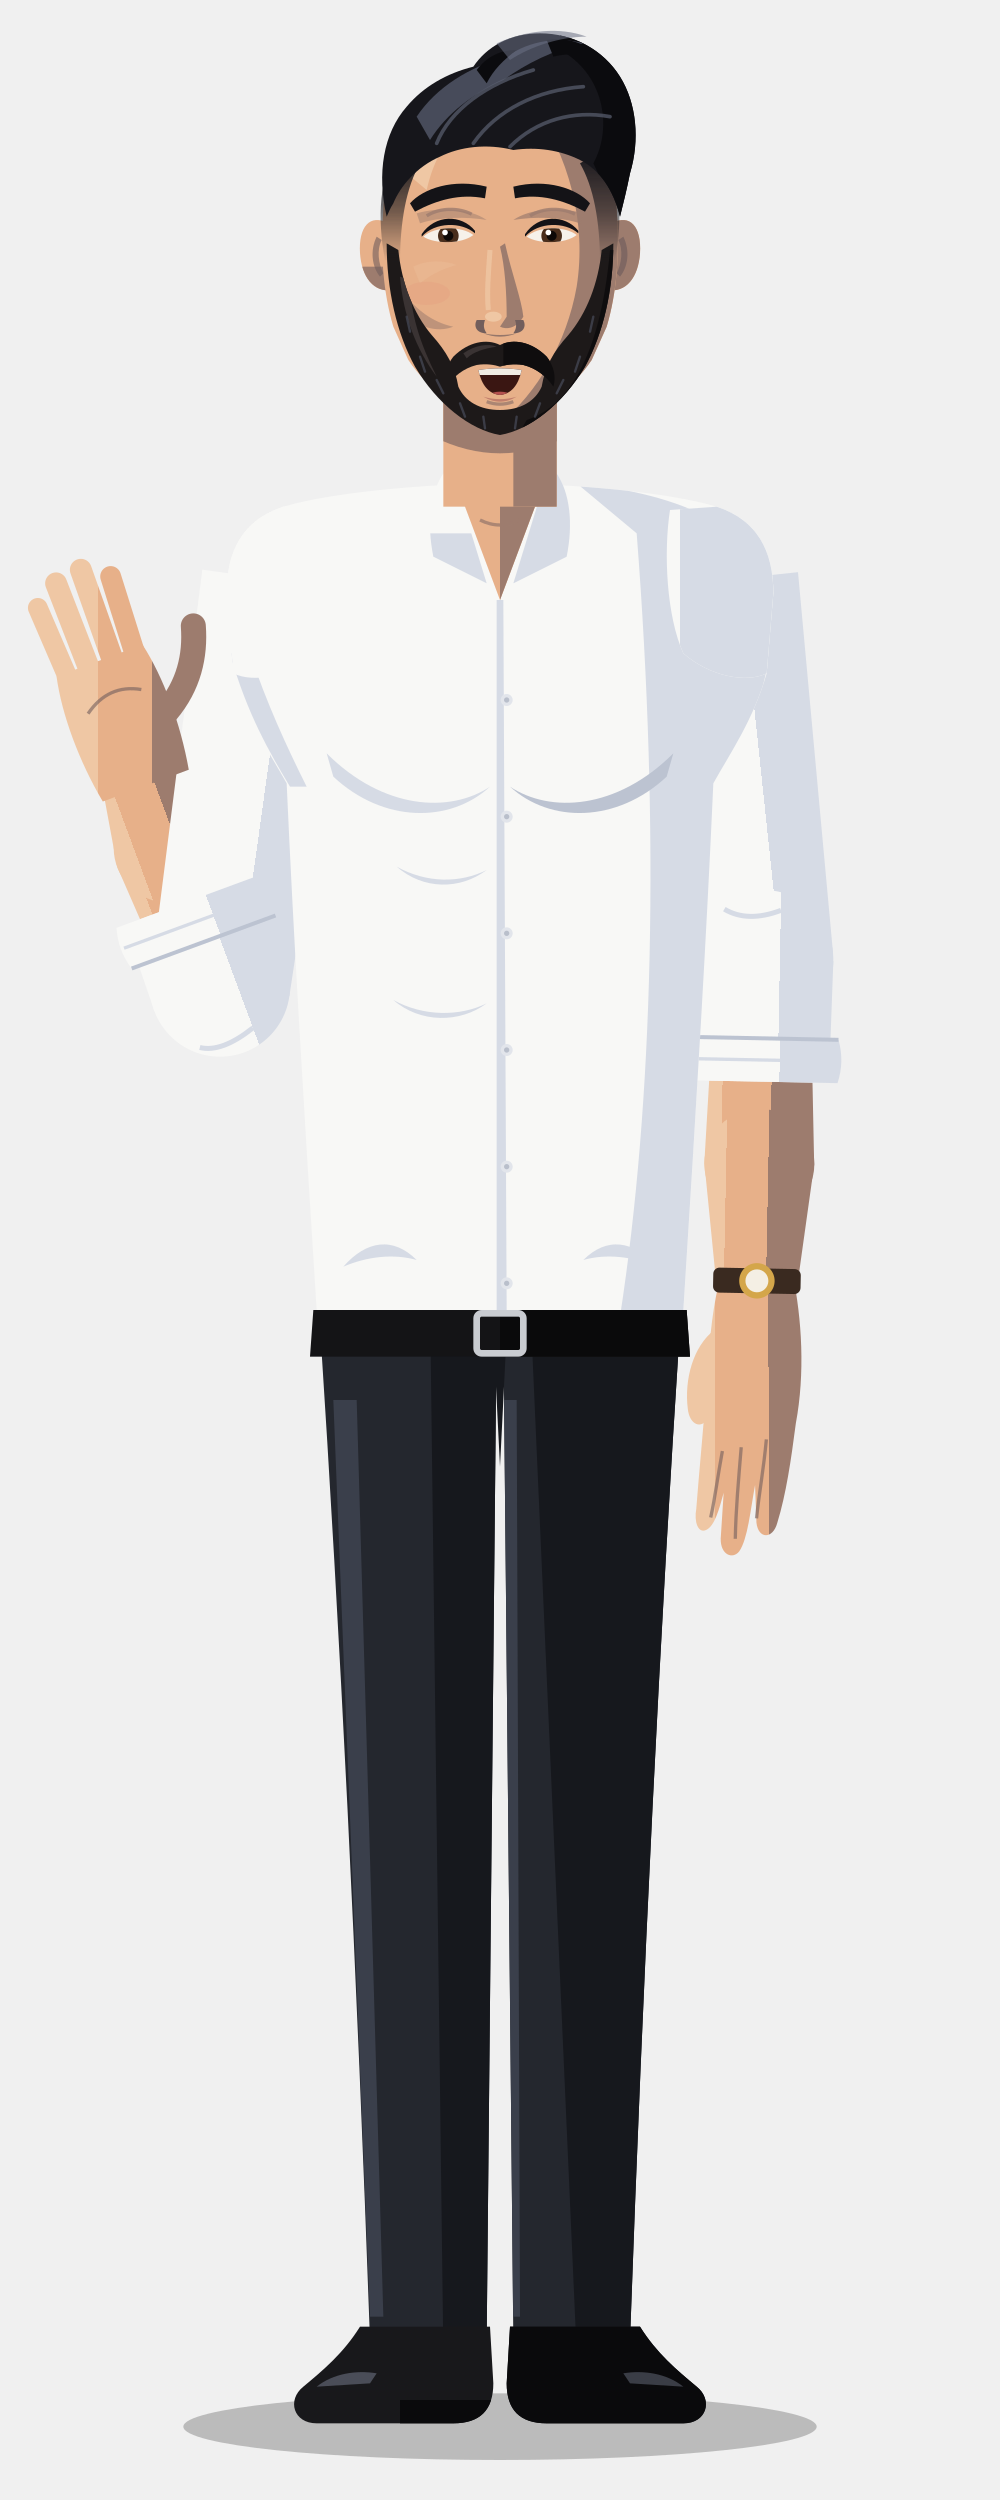
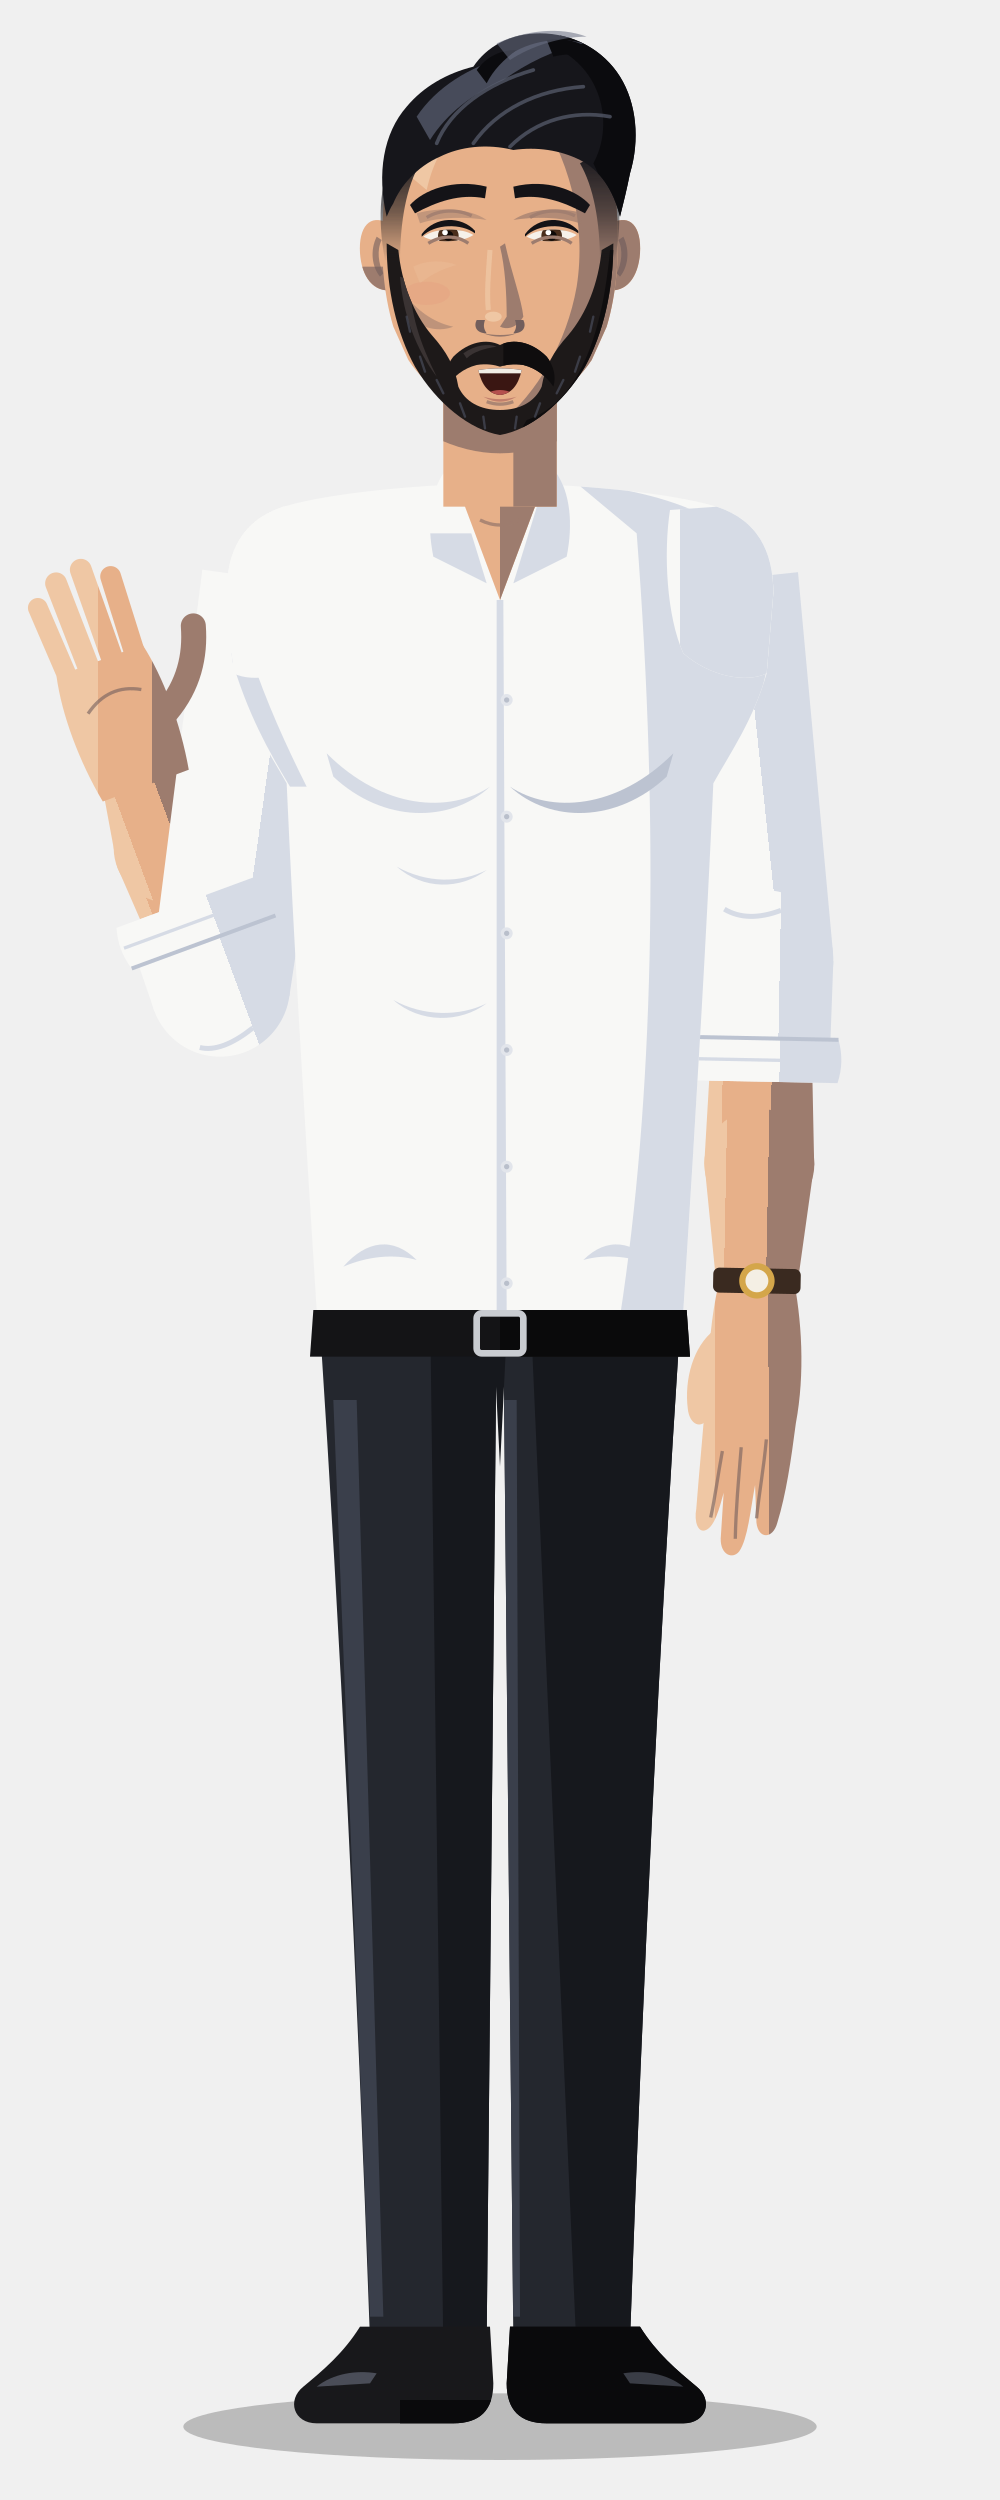
<svg xmlns="http://www.w3.org/2000/svg" viewBox="0 0 600 1500" width="600" height="1500">
  <defs>
    <linearGradient id="fade" x1="0" y1="0" x2="0" y2="1">
      <stop offset="0" stop-color="#16161b" stop-opacity="1" />
      <stop offset="0.55" stop-color="#16161b" stop-opacity="0.55" />
      <stop offset="1" stop-color="#16161b" stop-opacity="0" />
    </linearGradient>
    <clipPath id="c1">
      <path d="M192,796 L298,796 L292,1404 L222,1404 C214,1180 204,980 192,796 Z" />
    </clipPath>
    <clipPath id="c2">
      <path d="M 408,796 L 302,796 L 308,1404 L 378,1404 C 386,1180 396,980 408,796 Z" />
    </clipPath>
    <clipPath id="c3">
      <path d="M216,1396 L294,1396 L296,1430 C296,1446 288,1454 272,1454 L190,1454 C176,1454 172,1440 182,1432 C194,1422 206,1412 216,1396 Z" />
    </clipPath>
    <clipPath id="c4">
      <path d="M 384,1396 L 306,1396 L 304,1430 C 304,1446 312,1454 328,1454 L 410,1454 C 424,1454 428,1440 418,1432 C 406,1422 394,1412 384,1396 Z" />
    </clipPath>
    <linearGradient id="g5" gradientUnits="userSpaceOnUse" x1="77.1" y1="535.8" x2="137.2" y2="513.6">
      <stop offset="0" stop-color="#efc7a4" />
      <stop offset="0.14" stop-color="#efc7a4" />
      <stop offset="0.14" stop-color="#e7b089" />
      <stop offset="0.6" stop-color="#e7b089" />
      <stop offset="0.6" stop-color="#9d7c6e" />
      <stop offset="1" stop-color="#9d7c6e" />
    </linearGradient>
    <linearGradient id="g6" gradientUnits="userSpaceOnUse" x1="64.4" y1="488.3" x2="116.0" y2="469.2">
      <stop offset="0" stop-color="#efc7a4" />
      <stop offset="0.14" stop-color="#efc7a4" />
      <stop offset="0.14" stop-color="#e7b089" />
      <stop offset="0.6" stop-color="#e7b089" />
      <stop offset="0.6" stop-color="#9d7c6e" />
      <stop offset="1" stop-color="#9d7c6e" />
    </linearGradient>
    <linearGradient id="g7" gradientUnits="userSpaceOnUse" x1="105.9" y1="464.0" x2="192.1" y2="476.0">
      <stop offset="0" stop-color="#f8f8f6" />
      <stop offset="0.62" stop-color="#f8f8f6" />
      <stop offset="0.62" stop-color="#d6dbe5" />
      <stop offset="1" stop-color="#d6dbe5" />
    </linearGradient>
    <linearGradient id="g8" gradientUnits="userSpaceOnUse" x1="85.9" y1="586.9" x2="163.7" y2="558.1">
      <stop offset="0" stop-color="#f8f8f6" />
      <stop offset="0.62" stop-color="#f8f8f6" />
      <stop offset="0.62" stop-color="#d6dbe5" />
      <stop offset="1" stop-color="#d6dbe5" />
    </linearGradient>
    <linearGradient id="g9" gradientUnits="userSpaceOnUse" x1="74.4" y1="568.9" x2="160.8" y2="537.1">
      <stop offset="0" stop-color="#f8f8f6" />
      <stop offset="0.62" stop-color="#f8f8f6" />
      <stop offset="0.62" stop-color="#d6dbe5" />
      <stop offset="1" stop-color="#d6dbe5" />
    </linearGradient>
    <linearGradient id="g10" gradientUnits="userSpaceOnUse" x1="26.3" y1="9.7" x2="-26.3" y2="-9.7">
      <stop offset="0" stop-color="#efc7a4" />
      <stop offset="0.14" stop-color="#efc7a4" />
      <stop offset="0.14" stop-color="#e7b089" />
      <stop offset="0.6" stop-color="#e7b089" />
      <stop offset="0.6" stop-color="#9d7c6e" />
      <stop offset="1" stop-color="#9d7c6e" />
    </linearGradient>
    <linearGradient id="g11" gradientUnits="userSpaceOnUse" x1="424.1" y1="673.0" x2="488.0" y2="674.3">
      <stop offset="0" stop-color="#efc7a4" />
      <stop offset="0.14" stop-color="#efc7a4" />
      <stop offset="0.14" stop-color="#e7b089" />
      <stop offset="0.6" stop-color="#e7b089" />
      <stop offset="0.6" stop-color="#9d7c6e" />
      <stop offset="1" stop-color="#9d7c6e" />
    </linearGradient>
    <linearGradient id="g12" gradientUnits="userSpaceOnUse" x1="427.1" y1="743.6" x2="482.1" y2="744.7">
      <stop offset="0" stop-color="#efc7a4" />
      <stop offset="0.14" stop-color="#efc7a4" />
      <stop offset="0.14" stop-color="#e7b089" />
      <stop offset="0.6" stop-color="#e7b089" />
      <stop offset="0.6" stop-color="#9d7c6e" />
      <stop offset="1" stop-color="#9d7c6e" />
    </linearGradient>
    <linearGradient id="g13" gradientUnits="userSpaceOnUse" x1="402.7" y1="466.6" x2="489.3" y2="457.4">
      <stop offset="0" stop-color="#f8f8f6" />
      <stop offset="0.62" stop-color="#f8f8f6" />
      <stop offset="0.62" stop-color="#d6dbe5" />
      <stop offset="1" stop-color="#d6dbe5" />
    </linearGradient>
    <linearGradient id="g14" gradientUnits="userSpaceOnUse" x1="415.9" y1="605.2" x2="498.9" y2="606.8">
      <stop offset="0" stop-color="#f8f8f6" />
      <stop offset="0.62" stop-color="#f8f8f6" />
      <stop offset="0.62" stop-color="#d6dbe5" />
      <stop offset="1" stop-color="#d6dbe5" />
    </linearGradient>
    <linearGradient id="g15" gradientUnits="userSpaceOnUse" x1="410.8" y1="635.1" x2="502.8" y2="636.9">
      <stop offset="0" stop-color="#f8f8f6" />
      <stop offset="0.62" stop-color="#f8f8f6" />
      <stop offset="0.62" stop-color="#d6dbe5" />
      <stop offset="1" stop-color="#d6dbe5" />
    </linearGradient>
    <linearGradient id="g16" gradientUnits="userSpaceOnUse" x1="28.0" y1="0.6" x2="-28.0" y2="-0.6">
      <stop offset="0" stop-color="#efc7a4" />
      <stop offset="0.14" stop-color="#efc7a4" />
      <stop offset="0.14" stop-color="#e7b089" />
      <stop offset="0.6" stop-color="#e7b089" />
      <stop offset="0.6" stop-color="#9d7c6e" />
      <stop offset="1" stop-color="#9d7c6e" />
    </linearGradient>
    <clipPath id="c17">
      <path d="M300,290 C268,290 204,294 170,304 C146,312 136,330 136,356 L140,404 C148,432 162,452 172,470 C176,560 182,660 190,786 L410,786 C418,660 424,560 428,470 C438,452 452,432 460,404 L464,356 C464,330 454,312 430,304 C396,294 332,290 300,290 Z" />
    </clipPath>
    <clipPath id="c18">
      <path d="M276,296 L324,296 L300,360 Z" />
    </clipPath>
    <clipPath id="c19">
      <path d="M266,284 C258,296 256,314 260,334 L292,350 L276,298 Z" />
    </clipPath>
    <clipPath id="c20">
      <path d="M 334,284 C 342,296 344,314 340,334 L 308,350 L 324,298 Z" />
    </clipPath>
    <clipPath id="c21">
      <path d="M188,786 L412,786 L414,814 L186,814 Z" />
    </clipPath>
    <clipPath id="c22">
      <path d="M170,304 C146,312 136,330 136,356 L140,404 C152,410 174,406 190,392 C200,370 202,332 198,306 Z" />
    </clipPath>
    <clipPath id="c23">
      <path d="M 430,304 C 454,312 464,330 464,356 L 460,404 C 448,410 426,406 410,392 C 400,370 398,332 402,306 Z" />
    </clipPath>
    <clipPath id="c24">
      <path d="M233,134 C222,128 215,136 216,152 C217,166 224,176 236,174 Z" />
    </clipPath>
    <clipPath id="c25">
      <path d="M 367,134 C 378,128 385,136 384,152 C 383,166 376,176 364,174 Z" />
    </clipPath>
    <clipPath id="c26">
      <path d="M266,220 L266,304 L334,304 L334,220 Z" />
    </clipPath>
    <clipPath id="c27">
      <path d="M300,64 C341,64 369,88 370,126 C372,152 370,176 364,196 L355,216 C343,234 324,247 300,249 C276,247 257,234 245,216 L236,196 C230,176 228,152 230,126 C231,88 259,64 300,64 Z" />
    </clipPath>
    <clipPath id="c28">
-       <path d="M254,142 C261,135.5 277,135.5 284,141 C277,146.55 261,146.55 254,142 Z" />
+       <path d="M254,142 C261,136.5 277,136.5 284,141 C277,145.85 261,145.85 254,142 Z" />
    </clipPath>
    <clipPath id="c29">
-       <path d="M316,142 C323,135.5 339,135.5 346,141 C339,146.55 323,146.55 316,142 Z" />
+       <path d="M316,142 C323,136.5 339,136.5 346,141 C339,145.85 323,145.85 316,142 Z" />
    </clipPath>
    <clipPath id="c30">
      <path d="M232,146 C232,174 238,200 249,220 C262,242 282,258 300,261 C318,258 338,242 351,220 C362,200 368,174 368,146 L361,150 C359,170 352,188 341,201 C332,211 327,220 325,232 C321,241 312,246 300,246 C288,246 279,241 275,232 C273,220 268,211 259,201 C248,188 241,170 239,150 Z" />
    </clipPath>
    <clipPath id="c31">
      <path d="M272,214 C281,205 292,203 300,207 C308,203 319,205 328,214 C332,219 334,226 332,232 C328,226 322,221 314,219 C308,218 303,219 300,220 C297,219 292,218 286,219 C278,221 272,226 268,232 C266,226 268,219 272,214 Z" />
    </clipPath>
    <clipPath id="c32">
      <path d="M287,222 Q300,220 313,222 Q310,236 300,237 Q290,236 287,222 Z" />
    </clipPath>
    <clipPath id="c33">
      <path d="M232,130 C226,104 230,80 244,64 C254,52 268,44 284,40 C292,28 306,20 324,20 C344,20 362,30 372,46 C382,62 384,84 378,104 C376,114 374,122 372,130 C368,114 360,102 348,96 C336,90 322,88 308,90 C292,86 276,88 264,94 C250,100 240,112 236,122 C234,125 233,128 232,130 Z" />
    </clipPath>
  </defs>
  <ellipse cx="300" cy="1456" rx="190" ry="20" fill="#000" opacity="0.22" />
  <path d="M192,796 L298,796 L292,1404 L222,1404 C214,1180 204,980 192,796 Z" fill="#24272e" />
  <g clip-path="url(#c1)">
    <path d="M258,780 L304,780 L300,1412 L266,1412 Z" fill="#16181d" />
    <path d="M200,840 L214,840 L230,1390 L222,1390 Z" fill="#3a3f4b" />
  </g>
  <path d="M 408,796 L 302,796 L 308,1404 L 378,1404 C 386,1180 396,980 408,796 Z" fill="#24272e" />
  <g clip-path="url(#c2)">
    <path d="M318,780 L420,780 L420,1412 L346,1412 Z" fill="#16181d" />
    <path d="M 310,840 L 302,840 L 306,1390 L 312,1390 Z" fill="#3a3f4b" />
  </g>
  <path d="M296,800 L300,880 L304,800 Z" fill="#16181d" />
  <path d="M216,1396 L294,1396 L296,1430 C296,1446 288,1454 272,1454 L190,1454 C176,1454 172,1440 182,1432 C194,1422 206,1412 216,1396 Z" fill="#18181b" />
  <g clip-path="url(#c3)">
    <path d="M240,1440 L300,1440 L300,1460 L240,1460 Z" fill="#0a0a0c" />
    <path d="M190,1432 C200,1424 214,1422 226,1424 L222,1430 Z" fill="#4a4d58" />
  </g>
  <path d="M 384,1396 L 306,1396 L 304,1430 C 304,1446 312,1454 328,1454 L 410,1454 C 424,1454 428,1440 418,1432 C 406,1422 394,1412 384,1396 Z" fill="#18181b" />
  <g clip-path="url(#c4)">
    <path d="M300,1380 L440,1380 L440,1460 L300,1460 Z" fill="#0a0a0c" />
    <path d="M 410,1432 C 400,1424 386,1422 374,1424 L 378,1430 Z" fill="#3a3d46" />
  </g>
  <path d="M84.0,551.5 L70.3,520.1 L132.2,497.2 L142.2,530.1 Z" fill="url(#g5)" />
  <circle cx="101.2" cy="508.6" r="33.0" fill="url(#g6)" />
  <path d="M70.3,520.1 L58.5,456.5 L99.8,441.2 L132.2,497.2 Z" fill="url(#g6)" />
  <path d="M121.4,341.8 L90.4,586.2 L173.6,597.8 L210.6,354.2 Z" fill="url(#g7)" />
  <circle cx="132.0" cy="592.0" r="42.0" fill="url(#g8)" />
  <path d="M92.6,606.5 L79.1,567.2 L156.1,538.8 L171.4,577.5 Z" fill="url(#g8)" />
  <path d="M165.3,549.3 Q164.5,535.7 156.2,524.9 L69.9,556.7 Q70.7,570.3 79.0,581.1 Z" fill="url(#g9)" />
  <path d="M165.3,549.3 L79.0,581.1" stroke="#bcc3d1" stroke-width="2.4" />
  <path d="M160.8,537.1 L74.4,568.9" stroke="#d6dbe5" stroke-width="2" />
  <path d="M119.9,628.5 q13.1,3.2 31.9,-11.8" fill="none" stroke="#d6dbe5" stroke-width="3" />
  <g transform="translate(84.0,462.0) rotate(159.7)">
    <g transform="scale(1.25,1.25)">
      <path d="M-22,-8 C-26,14 -26,38 -22,56 L22,56 C26,38 26,14 22,-8 Z" fill="url(#g10)" />
      <path d="M-17,52 L-19.0,92" stroke="url(#g10)" stroke-width="10" stroke-linecap="round" />
      <path d="M-6,52 L-6.7,100" stroke="url(#g10)" stroke-width="10.5" stroke-linecap="round" />
      <path d="M6,52 L6.7,98" stroke="url(#g10)" stroke-width="10.5" stroke-linecap="round" />
      <path d="M17,52 L19.0,90" stroke="url(#g10)" stroke-width="9.5" stroke-linecap="round" />
      <path d="M-22,22 C-36,30 -44,42 -48,56" stroke="url(#g10)" stroke-width="12" stroke-linecap="round" fill="none" />
      <path d="M-14,36 Q0,44 14,34" fill="none" stroke="#725e5c" stroke-width="1.6" opacity="0.6" />
    </g>
  </g>
  <path d="M425.5,648.4 L422.6,697.7 L488.5,699.0 L487.5,649.6 Z" fill="url(#g11)" />
  <circle cx="455.6" cy="698.3" r="33.0" fill="url(#g12)" />
  <path d="M422.6,697.7 L431.7,789.6 L475.7,790.4 L488.5,699.0 Z" fill="url(#g12)" />
  <path d="M389.2,352.7 L416.2,580.4 L499.8,571.6 L478.8,343.3 Z" fill="url(#g13)" />
  <circle cx="458.0" cy="576.0" r="42.0" fill="url(#g14)" />
  <path d="M416.0,575.2 L415.8,635.2 L497.8,636.8 L500.0,576.8 Z" fill="url(#g14)" />
  <path d="M503.1,623.9 Q506.8,637.0 502.5,649.9 L410.5,648.1 Q406.8,635.0 411.1,622.1 Z" fill="url(#g15)" />
  <path d="M503.1,623.9 L411.1,622.1" stroke="#bcc3d1" stroke-width="2.4" />
  <path d="M502.8,636.9 L410.8,635.1" stroke="#d6dbe5" stroke-width="2" />
  <path d="M434.6,545.5 q14.0,8.3 34.0,0.7" fill="none" stroke="#d6dbe5" stroke-width="3" />
  <g transform="translate(454.0,776.0) rotate(1.1)">
    <g transform="scale(-1.25,1.25)">
      <path d="M-17,-10 C-22,12 -24,38 -20,62 C-18,80 -16,96 -12,110 C-10,118 -3,118 -2,110 L-1,92 C1,104 2,118 6,124 C9,128 15,126 15,118 L14,96 C16,104 18,112 22,114 C26,116 28,110 27,104 C26,86 24,62 23,40 C22,20 21,6 17,-10 Z" fill="url(#g16)" />
      <path d="M20,18 C30,26 34,42 32,56 C31,64 25,66 22,60 C22,48 20,36 16,28 Z" fill="url(#g16)" />
      <path d="M-6,70 C-5,84 -3,96 -2,108 M6,74 C7,90 8,104 8,118 M15,76 C17,88 18,98 20,108" fill="none" stroke="#725e5c" stroke-width="1.6" opacity="0.6" />
      <rect x="-21" y="-12" width="42" height="12" rx="3" fill="#3a2a20" />
      <circle cx="0" cy="-6" r="8.5" fill="#d4a64a" />
      <circle cx="0" cy="-6" r="5.5" fill="#f4efe4" />
    </g>
  </g>
  <path d="M300,290 C268,290 204,294 170,304 C146,312 136,330 136,356 L140,404 C148,432 162,452 172,470 C176,560 182,660 190,786 L410,786 C418,660 424,560 428,470 C438,452 452,432 460,404 L464,356 C464,330 454,312 430,304 C396,294 332,290 300,290 Z" fill="#f8f8f6" />
  <g clip-path="url(#c17)">
    <path d="M346,290 C406,296 466,316 464,374 C460,422 444,450 430,474 L414,790 L372,790 C392,660 396,500 382,320 Z" fill="#d6dbe5" />
    <path d="M138,392 C148,428 162,452 174,472 L184,472 C172,448 160,422 150,392 Z" fill="#d6dbe5" />
  </g>
  <path d="M196,452 C230,486 270,488 294,472 C270,494 230,494 200,466 Z" fill="#d6dbe5" />
  <path d="M404,452 C370,486 330,488 306,472 C330,494 370,494 400,466 Z" fill="#bcc3d1" />
  <path d="M236,600 C254,610 276,610 292,602 C276,614 252,614 236,600 Z" fill="#d6dbe5" />
  <path d="M206,760 C220,744 236,742 250,756 C236,752 220,754 206,760 Z" fill="#d6dbe5" />
  <path d="M350,756 C364,742 380,744 394,760 C380,754 364,752 350,756 Z" fill="#d6dbe5" />
  <path d="M238,520 C256,530 276,530 292,522 C276,534 254,534 238,520 Z" fill="#d6dbe5" />
  <path d="M276,296 L324,296 L300,360 Z" fill="#e7b089" />
  <g clip-path="url(#c18)">
    <path d="M300,290 L330,290 L300,364 Z" fill="#9d7c6e" />
  </g>
  <path d="M288,312 Q300,318 312,312" fill="none" stroke="#9d7c6e" stroke-width="2" opacity="0.8" />
  <path d="M266,284 C258,296 256,314 260,334 L292,350 L276,298 Z" fill="#f8f8f6" />
  <g clip-path="url(#c19)">
    <path d="M256,320 L292,320 L292,352 L256,352 Z" fill="#d6dbe5" />
  </g>
  <path d="M 334,284 C 342,296 344,314 340,334 L 308,350 L 324,298 Z" fill="#f8f8f6" />
  <g clip-path="url(#c20)">
    <path d="M 334,284 C 342,296 344,314 340,334 L 308,350 L 324,298 Z" fill="#d6dbe5" />
  </g>
  <path d="M268,286 Q300,280 332,286 L326,292 Q300,288 274,292 Z" fill="#d6dbe5" />
  <path d="M298,360 L302,360 L304,786 L298,786 Z" fill="#d6dbe5" />
  <circle cx="304" cy="420" r="3.6" fill="#e2e5eb" />
  <circle cx="304" cy="420" r="1.6" fill="#b9bfcb" />
  <circle cx="304" cy="490" r="3.6" fill="#e2e5eb" />
  <circle cx="304" cy="490" r="1.6" fill="#b9bfcb" />
  <circle cx="304" cy="560" r="3.6" fill="#e2e5eb" />
  <circle cx="304" cy="560" r="1.6" fill="#b9bfcb" />
  <circle cx="304" cy="630" r="3.6" fill="#e2e5eb" />
  <circle cx="304" cy="630" r="1.6" fill="#b9bfcb" />
  <circle cx="304" cy="700" r="3.6" fill="#e2e5eb" />
  <circle cx="304" cy="700" r="1.6" fill="#b9bfcb" />
  <circle cx="304" cy="770" r="3.6" fill="#e2e5eb" />
  <circle cx="304" cy="770" r="1.6" fill="#b9bfcb" />
  <path d="M188,786 L412,786 L414,814 L186,814 Z" fill="#141416" />
  <g clip-path="url(#c21)">
    <path d="M300,780 L420,780 L420,820 L300,820 Z" fill="#0a0a0b" />
  </g>
  <rect x="286" y="788" width="28" height="24" rx="3" fill="none" stroke="#c9ccd1" stroke-width="4" />
  <path d="M170,304 C146,312 136,330 136,356 L140,404 C152,410 174,406 190,392 C200,370 202,332 198,306 Z" fill="#f8f8f6" />
  <path d="M 430,304 C 454,312 464,330 464,356 L 460,404 C 448,410 426,406 410,392 C 400,370 398,332 402,306 Z" fill="#f8f8f6" />
  <g clip-path="url(#c23)">
    <path d="M408,290 L470,290 L470,420 L408,420 Z" fill="#d6dbe5" />
  </g>
  <path d="M233,134 C222,128 215,136 216,152 C217,166 224,176 236,174 Z" fill="#e7b089" />
  <g clip-path="url(#c24)">
    <path d="M200,160 L240,160 L240,190 L200,190 Z" fill="#9d7c6e" />
  </g>
  <path d="M 367,134 C 378,128 385,136 384,152 C 383,166 376,176 364,174 Z" fill="#e7b089" />
  <g clip-path="url(#c25)">
    <path d="M360,120 L400,120 L400,190 L360,190 Z" fill="#9d7c6e" />
  </g>
  <path d="M226,142 C222,150 223,160 228,166 L230,164 C227,158 226,150 229,144 Z" fill="#725e5c" opacity="0.6" />
  <path d="M 374,142 C 378,150 377,160 372,166 L 370,164 C 373,158 374,150 371,144 Z" fill="#725e5c" opacity="0.7" />
  <path d="M266,220 L266,304 L334,304 L334,220 Z" fill="#e7b089" />
  <g clip-path="url(#c26)">
    <path d="M308,210 L340,210 L340,310 L308,310 Z" fill="#9d7c6e" />
    <path d="M260,210 L340,210 L340,262 Q300,282 260,262 Z" fill="#9d7c6e" />
  </g>
  <path d="M300,64 C341,64 369,88 370,126 C372,152 370,176 364,196 L355,216 C343,234 324,247 300,249 C276,247 257,234 245,216 L236,196 C230,176 228,152 230,126 C231,88 259,64 300,64 Z" fill="#e7b089" />
  <g clip-path="url(#c27)">
    <path d="M318,60 C352,70 376,96 376,130 C378,170 368,204 350,228 C336,244 318,252 300,254 C322,236 340,206 346,172 C352,134 342,94 318,60 Z" fill="#9d7c6e" />
    <path d="M244,104 C250,86 264,74 282,70 C268,82 260,96 256,114 Z" fill="#efc7a4" />
  </g>
  <path d="M248,160 C256,156 266,156 274,159 C266,161 258,165 252,170 Z" fill="#efc7a4" opacity="0.25" />
  <path d="M244,178 C252,188 262,194 272,196 C262,200 250,196 244,188 Z" fill="#9d7c6e" opacity="0.55" />
  <ellipse cx="256" cy="176" rx="14" ry="7" fill="#e07e70" opacity="0.14" />
-   <path d="M246,122 C254,113 272,107 292,112 L291,119 C276,116 262,120 249,127 Z" fill="#141317" />
-   <path d="M 354,122 C 346,113 328,107 308,112 L 309,119 C 324,116 338,120 351,127 Z" fill="#141317" />
+   <path d="M246,123 C254,114 272,107 292,112 L291,119 C276,116 262,121 249,128 Z" fill="#141317" />
+   <path d="M 354,123 C 346,114 328,107 308,112 L 309,119 C 324,116 338,121 351,128 Z" fill="#141317" />
  <path d="M250,128 C264,124 282,125 292,132 C280,130 264,130 252,134 Z" fill="#9d7c6e" opacity="0.5" />
  <path d="M 350,128 C 336,124 318,125 308,132 C 320,130 336,130 348,134 Z" fill="#9d7c6e" opacity="0.7" />
-   <path d="M254,142 C261,135.5 277,135.5 284,141 C277,146.55 261,146.55 254,142 Z" fill="#f6f1ea" />
+   <path d="M254,142 C261,136.5 277,136.5 284,141 C277,145.85 261,145.85 254,142 Z" fill="#f6f1ea" />
  <g clip-path="url(#c28)">
    <circle cx="269" cy="141.5" r="6.2" fill="#4a2e1c" />
    <circle cx="269" cy="141.5" r="3" fill="#0e0907" />
    <circle cx="267" cy="139.5" r="1.7" fill="#fff" />
-     <rect x="249" y="120" width="40" height="17.5" fill="#000" opacity="0.14" />
-   </g>
-   <path d="M253,142 C261,133.0 277,133.0 285,140 L285,138.5 C277,128.5 261,128.5 253,140.5 Z" fill="#141317" />
-   <path d="M256,129.5 C264,124.5 275,124.5 283,128.5" fill="none" stroke="#9d7c6e" stroke-width="2" opacity="0.8" />
-   <path d="M316,142 C323,135.5 339,135.5 346,141 C339,146.55 323,146.55 316,142 Z" fill="#f6f1ea" />
+     <rect x="249" y="120" width="40" height="18.5" fill="#000" opacity="0.14" />
+   </g>
+   <path d="M253,142 C261,134.0 277,134.0 285,140 L285,138.5 C277,129.5 261,129.5 253,140.5 Z" fill="#141317" />
+   <path d="M256,130.5 C264,125.5 275,125.5 283,129.5" fill="none" stroke="#9d7c6e" stroke-width="2" opacity="0.8" />
+   <path d="M257,146 C265,141 274,141 281,146" fill="none" stroke="#9d7c6e" stroke-width="2" />
+   <path d="M316,142 C323,136.5 339,136.5 346,141 C339,145.85 323,145.85 316,142 Z" fill="#f6f1ea" />
  <g clip-path="url(#c29)">
    <circle cx="331" cy="141.5" r="6.2" fill="#4a2e1c" />
    <circle cx="331" cy="141.5" r="3" fill="#0e0907" />
    <circle cx="329" cy="139.5" r="1.7" fill="#fff" />
-     <rect x="311" y="120" width="40" height="17.5" fill="#000" opacity="0.14" />
-   </g>
-   <path d="M315,142 C323,133.0 339,133.0 347,140 L347,138.5 C339,128.5 323,128.5 315,140.5 Z" fill="#141317" />
-   <path d="M318,129.5 C326,124.5 337,124.5 345,128.5" fill="none" stroke="#9d7c6e" stroke-width="2" opacity="0.8" />
+     <rect x="311" y="120" width="40" height="18.5" fill="#000" opacity="0.14" />
+   </g>
+   <path d="M315,142 C323,134.0 339,134.0 347,140 L347,138.5 C339,129.5 323,129.5 315,140.5 Z" fill="#141317" />
+   <path d="M318,130.5 C326,125.5 337,125.5 345,129.5" fill="none" stroke="#9d7c6e" stroke-width="2" opacity="0.8" />
+   <path d="M319,146 C327,141 336,141 343,146" fill="none" stroke="#9d7c6e" stroke-width="2" />
  <path d="M303,146 C307,164 313,180 314,190 C310,197 304,198 300,196 L304,190 C304,176 303,160 300,148 Z" fill="#9d7c6e" />
  <path d="M286,192 C284,196 286,200 292,200 C290,197 290,195 291,192 Z" fill="#725e5c" />
  <path d="M314,192 C316,196 314,200 308,200 C310,197 310,195 309,192 Z" fill="#725e5c" />
  <path d="M290,200 Q300,204 310,200 Q300,202 290,200 Z" fill="#725e5c" opacity="0.7" />
  <ellipse cx="296" cy="190" rx="5" ry="3" fill="#efc7a4" />
  <path d="M294,150 C293,164 292,176 293,186" fill="none" stroke="#efc7a4" stroke-width="3" opacity="0.8" />
  <path d="M232,146 C232,174 238,200 249,220 C262,242 282,258 300,261 C318,258 338,242 351,220 C362,200 368,174 368,146 L361,150 C359,170 352,188 341,201 C332,211 327,220 325,232 C321,241 312,246 300,246 C288,246 279,241 275,232 C273,220 268,211 259,201 C248,188 241,170 239,150 Z" fill="#1d1919" />
  <g clip-path="url(#c30)">
    <path d="M316,252 C340,244 360,216 366,150 L380,150 L380,280 L300,280 Z" fill="#0f0d0e" />
    <path d="M240,166 C242,190 250,210 262,226 C252,206 246,188 246,168 Z" fill="#3a3333" />
  </g>
  <path d="M252,214 l3,9" fill="none" stroke="#474b5a" stroke-width="1.4" stroke-linecap="round" stroke-linejoin="round" opacity="0.7" />
  <path d="M262,228 l4,8" fill="none" stroke="#474b5a" stroke-width="1.4" stroke-linecap="round" stroke-linejoin="round" opacity="0.7" />
  <path d="M276,242 l3,8" fill="none" stroke="#474b5a" stroke-width="1.4" stroke-linecap="round" stroke-linejoin="round" opacity="0.7" />
  <path d="M290,250 l1,7" fill="none" stroke="#474b5a" stroke-width="1.4" stroke-linecap="round" stroke-linejoin="round" opacity="0.7" />
  <path d="M244,190 l2,9" fill="none" stroke="#474b5a" stroke-width="1.4" stroke-linecap="round" stroke-linejoin="round" opacity="0.7" />
  <path d="M310,250 l-1,7" fill="none" stroke="#474b5a" stroke-width="1.4" stroke-linecap="round" stroke-linejoin="round" opacity="0.7" />
  <path d="M324,242 l-3,8" fill="none" stroke="#474b5a" stroke-width="1.4" stroke-linecap="round" stroke-linejoin="round" opacity="0.7" />
  <path d="M338,228 l-4,8" fill="none" stroke="#474b5a" stroke-width="1.4" stroke-linecap="round" stroke-linejoin="round" opacity="0.7" />
  <path d="M348,214 l-3,9" fill="none" stroke="#474b5a" stroke-width="1.4" stroke-linecap="round" stroke-linejoin="round" opacity="0.7" />
  <path d="M356,190 l-2,9" fill="none" stroke="#474b5a" stroke-width="1.4" stroke-linecap="round" stroke-linejoin="round" opacity="0.7" />
  <path d="M272,214 C281,205 292,203 300,207 C308,203 319,205 328,214 C332,219 334,226 332,232 C328,226 322,221 314,219 C308,218 303,219 300,220 C297,219 292,218 286,219 C278,221 272,226 268,232 C266,226 268,219 272,214 Z" fill="#1d1919" />
  <g clip-path="url(#c31)">
    <path d="M302,200 L340,200 L340,236 L302,236 Z" fill="#0f0d0e" />
    <path d="M278,212 C285,207 293,206 298,208 C291,209 284,211 280,215 Z" fill="#3a3333" />
  </g>
  <path d="M287,222 Q300,220 313,222 Q310,236 300,237 Q290,236 287,222 Z" fill="#3a1612" />
  <g clip-path="url(#c32)">
-     <rect x="280" y="218" width="40" height="7" fill="#f1ece4" />
-     <ellipse cx="300" cy="241" rx="10" ry="6" fill="#b4504e" />
+     <rect x="278" y="218" width="44" height="6" fill="#f1ece4" />
+     <ellipse cx="300" cy="240" rx="10" ry="6" fill="#b4504e" />
  </g>
  <path d="M290,238 Q300,244 310,238 Q300,241 290,238 Z" fill="#c27f6c" />
  <path d="M292,241 Q300,244 308,241" fill="none" stroke="#9d7c6e" stroke-width="2" opacity="0.8" />
  <path d="M231,156 C226,130 228,106 238,90 L252,98 C244,112 240,132 240,158 Z" fill="url(#fade)" />
  <path d="M 369,156 C 374,130 372,106 362,90 L 348,98 C 356,112 360,132 360,158 Z" fill="url(#fade)" />
  <path d="M232,130 C226,104 230,80 244,64 C254,52 268,44 284,40 C292,28 306,20 324,20 C344,20 362,30 372,46 C382,62 384,84 378,104 C376,114 374,122 372,130 C368,114 360,102 348,96 C336,90 322,88 308,90 C292,86 276,88 264,94 C250,100 240,112 236,122 C234,125 233,128 232,130 Z" fill="#16161b" />
  <g clip-path="url(#c33)">
    <path d="M336,18 C368,24 388,52 384,84 C382,104 376,118 372,132 L356,98 C368,76 362,44 336,30 Z" fill="#0b0b0e" />
    <path d="M250,70 C262,52 282,40 304,34 C318,24 336,22 350,26 C332,30 316,38 302,48 C284,56 268,68 258,84 Z" fill="#474b5a" />
  </g>
  <path d="M262,86 C270,66 292,50 320,42" fill="none" stroke="#5a5f70" stroke-width="2.2" stroke-linecap="round" stroke-linejoin="round" opacity="0.7" />
  <path d="M284,86 C298,66 322,54 350,52" fill="none" stroke="#5a5f70" stroke-width="2.2" stroke-linecap="round" stroke-linejoin="round" opacity="0.7" />
  <path d="M306,88 C322,72 344,66 366,70" fill="none" stroke="#5a5f70" stroke-width="2.2" stroke-linecap="round" stroke-linejoin="round" opacity="0.7" />
  <path d="M286,42 C292,34 300,30 310,30 C302,36 296,42 292,50 Z" fill="#0b0b0e" />
  <path d="M328,24 C340,22 352,26 360,34 C350,32 340,32 332,34 Z" fill="#0b0b0e" />
  <path d="M298,26 C316,18 336,16 352,22 C336,22 318,28 306,36 Z" fill="#6a7083" opacity="0.55" />
</svg>
